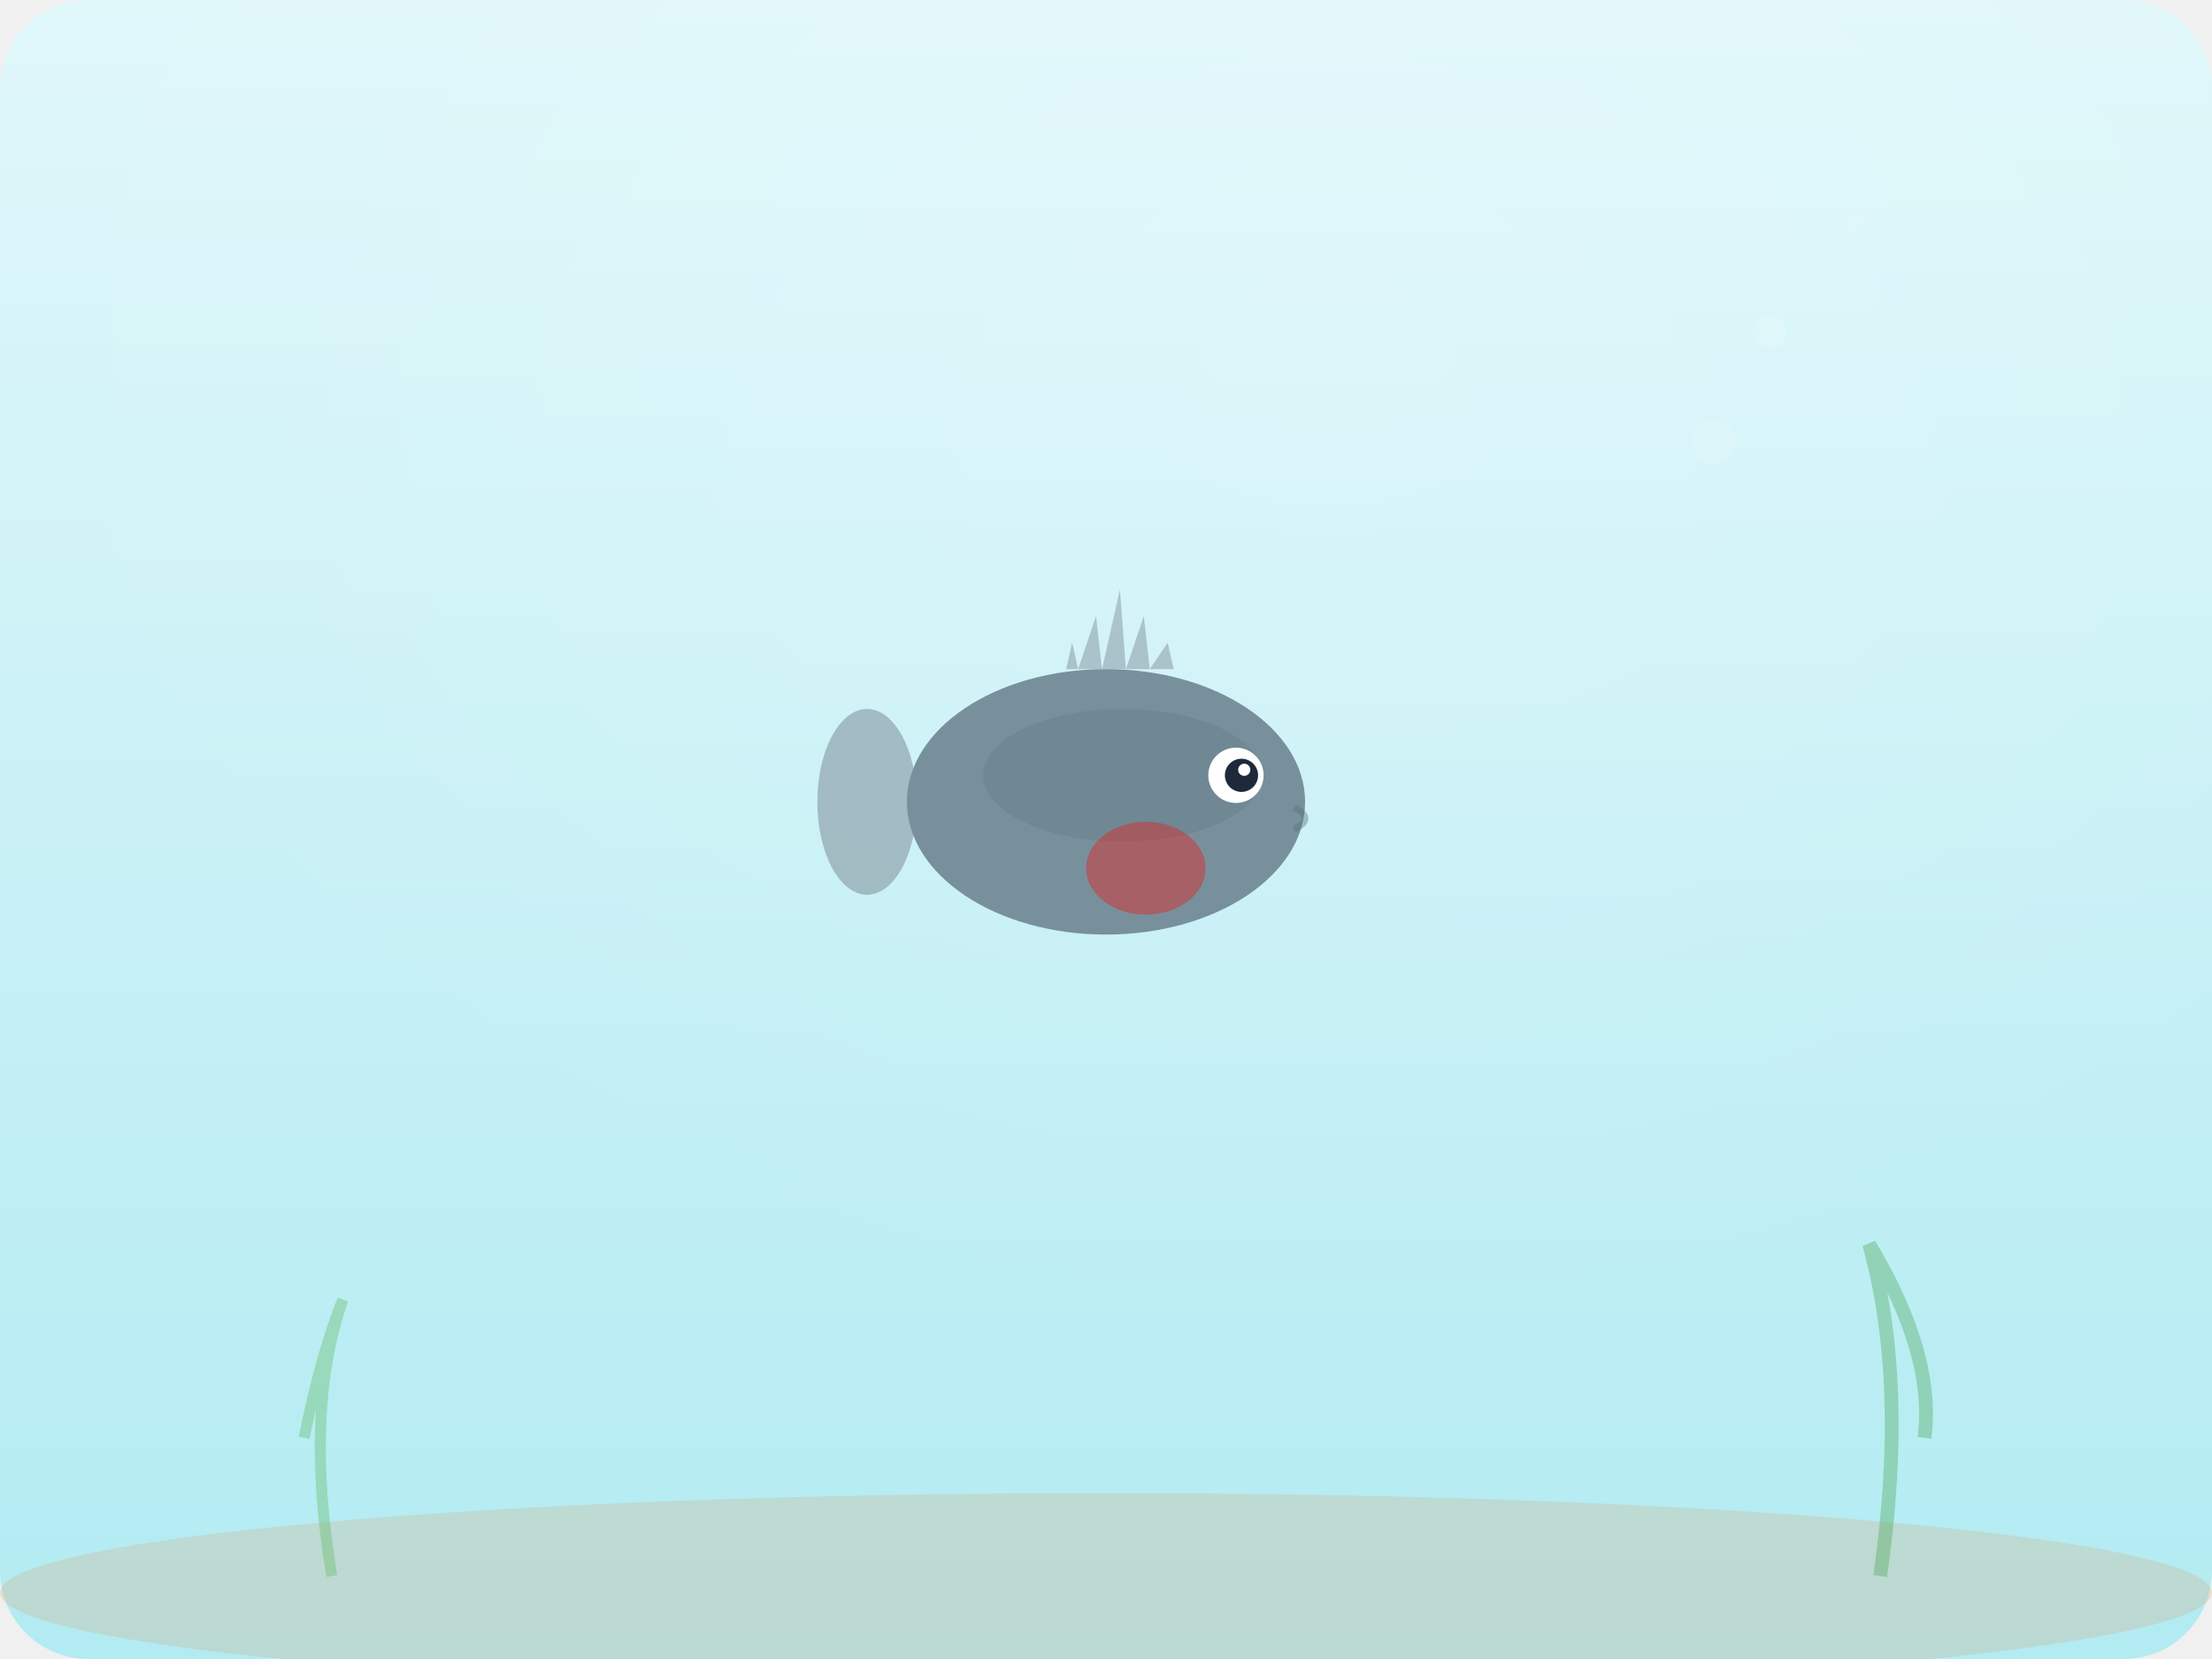
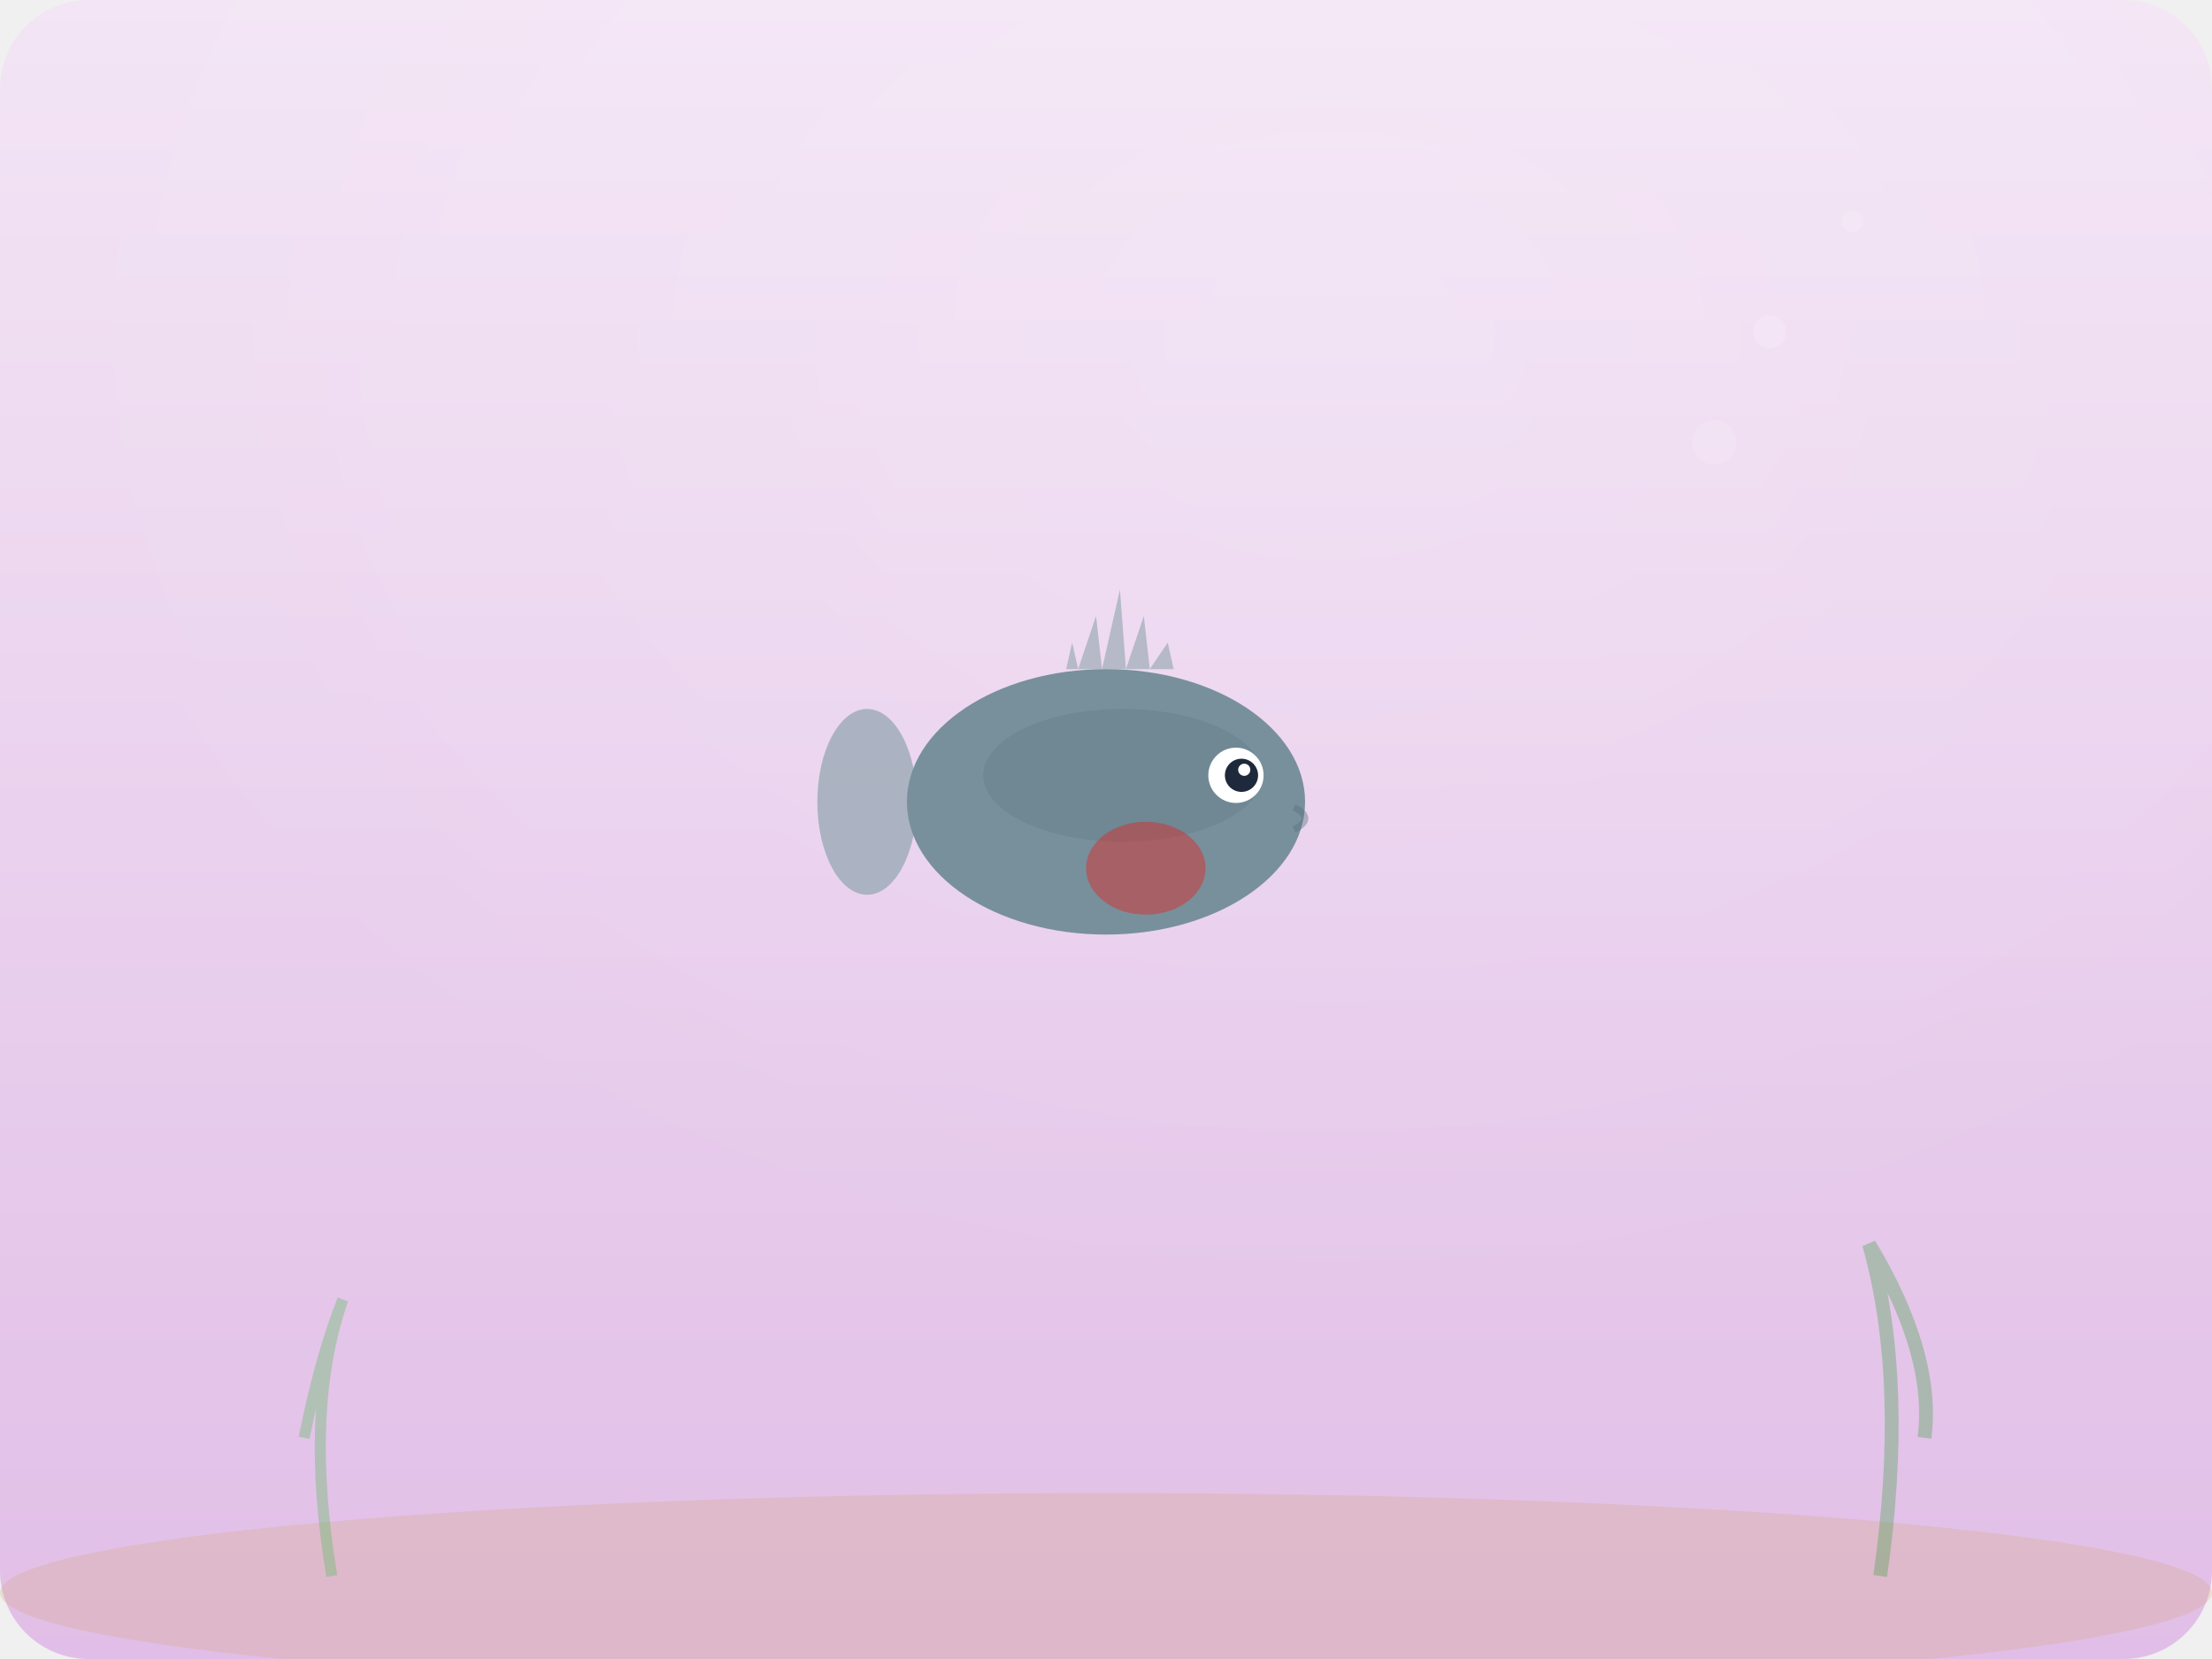
<svg xmlns="http://www.w3.org/2000/svg" viewBox="0 0 400 300" width="400" height="300">
  <defs>
-     <linearGradient id="bg35" x1="0%" y1="0%" x2="0%" y2="100%">
-       <stop offset="0%" style="stop-color:#E0F7FA" />
-       <stop offset="100%" style="stop-color:#B2EBF2" />
+     <linearGradient id="bg76" x1="0%" y1="0%" x2="0%" y2="100%">
+       <stop offset="0%" style="stop-color:#F3E5F5" />
+       <stop offset="100%" style="stop-color:#E1BEE7" />
    </linearGradient>
-     <radialGradient id="glow35" cx="60%" cy="20%" r="60%">
+     <radialGradient id="glow76" cx="60%" cy="20%" r="60%">
      <stop offset="0%" style="stop-color:white;stop-opacity:0.15" />
      <stop offset="100%" style="stop-color:white;stop-opacity:0" />
    </radialGradient>
  </defs>
-   <rect width="400" height="300" rx="16" fill="url(#bg35)" />
-   <rect width="400" height="300" rx="16" fill="url(#glow35)" />
+   <rect width="400" height="300" rx="16" fill="url(#bg76)" />
+   <rect width="400" height="300" rx="16" fill="url(#glow76)" />
  <ellipse cx="200" cy="288" rx="200" ry="18" fill="#D4A574" opacity="0.25" />
  <path d="M60,285 Q55,255 62,235 Q58,245 55,260" stroke="#66BB6A" stroke-width="2" fill="none" opacity="0.4" />
  <path d="M340,285 Q345,250 338,225 Q350,245 348,260" stroke="#43A047" stroke-width="2.5" fill="none" opacity="0.35" />
  <circle cx="320" cy="60" r="3" fill="white" opacity="0.15" />
  <circle cx="335" cy="40" r="2" fill="white" opacity="0.1" />
  <circle cx="310" cy="80" r="4" fill="white" opacity="0.12" />
  <ellipse cx="156.8" cy="145" rx="9" ry="16.8" fill="#90A4AE" opacity="0.7" />
  <path d="M192.8,121 L193.88,116.2 L194.96,121 L198.2,111.4 L199.28,121 L202.52,106.6 L203.6,121 L206.84,111.4 L207.92,121 L211.16,116.2 L212.24,121 " fill="#90A4AE" opacity="0.6" />
  <ellipse cx="200" cy="145" rx="36" ry="24" fill="#78909C" />
  <ellipse cx="203" cy="140.2" rx="25.2" ry="12" fill="#546E7A" opacity="0.25" />
  <ellipse cx="207.2" cy="157" rx="10.8" ry="8.4" fill="#D32F2F" opacity="0.5" />
  <circle cx="223.5" cy="140.2" r="5" fill="white" />
  <circle cx="224.5" cy="140.2" r="3" fill="#1E293B" />
  <circle cx="225" cy="139.2" r="1.1" fill="white" />
  <path d="M234,146 Q238,148 234,150" fill="none" stroke="#546E7A" stroke-width="1.2" opacity="0.4" />
</svg>
